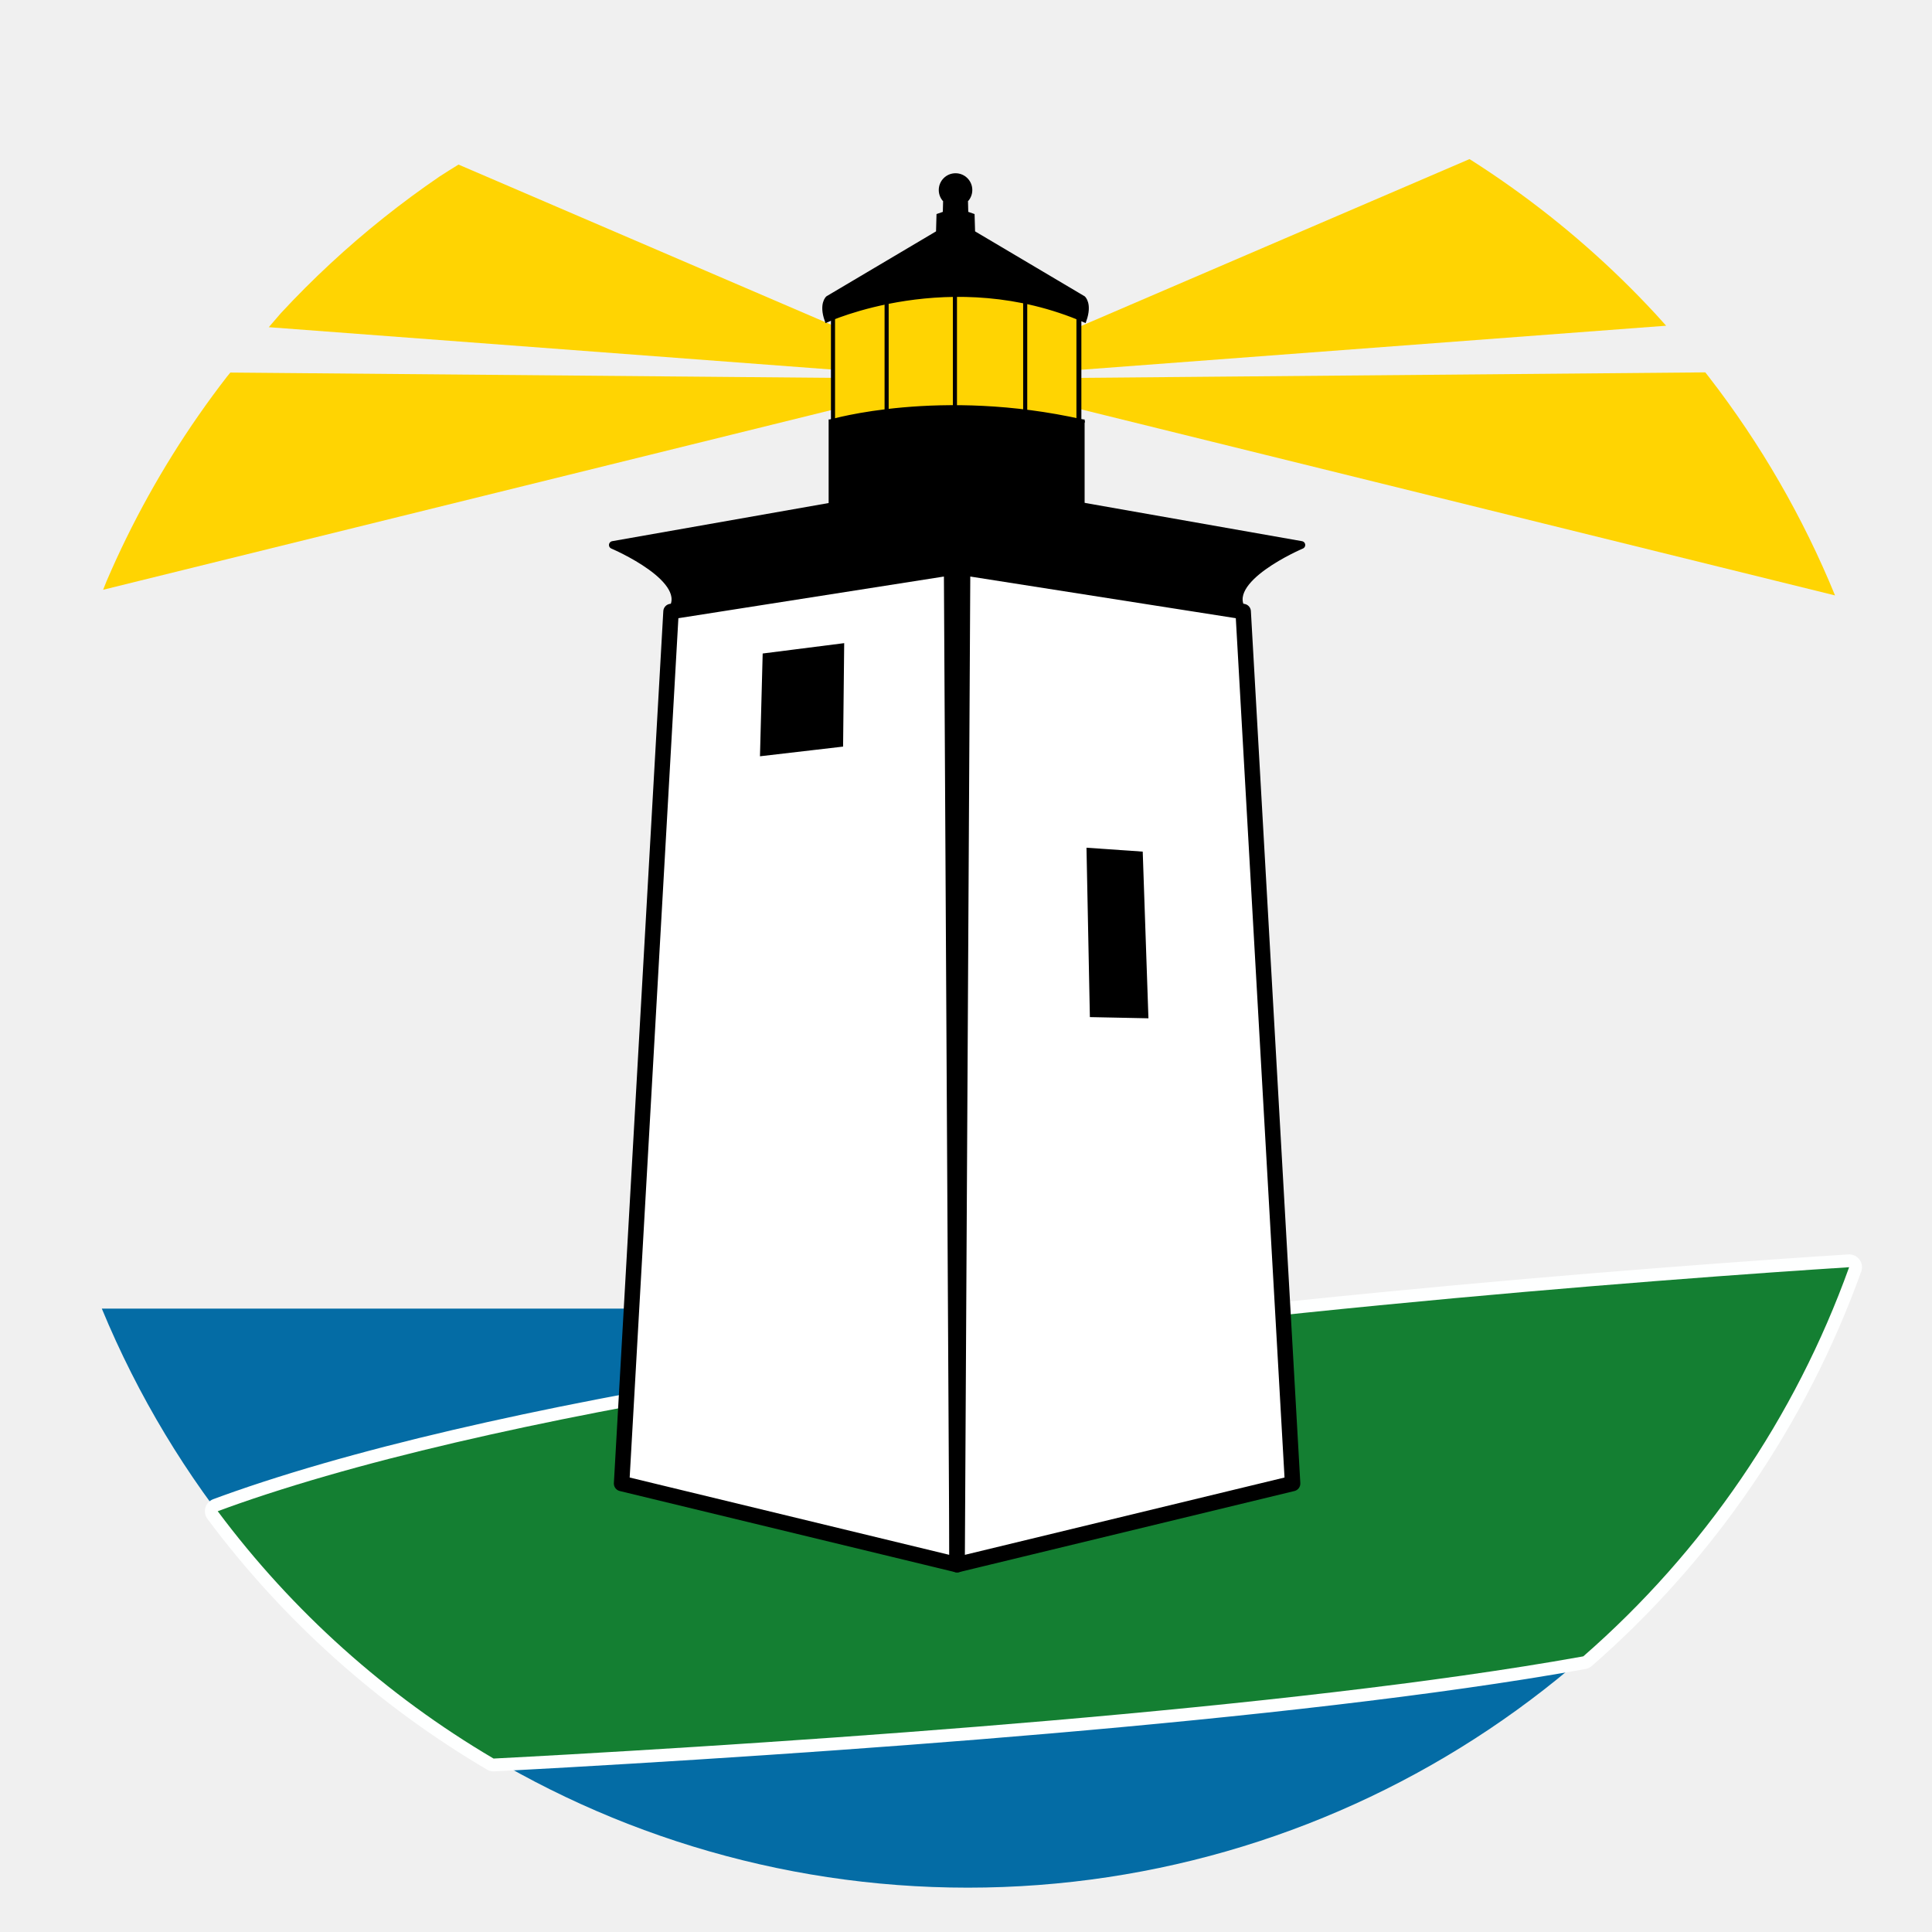
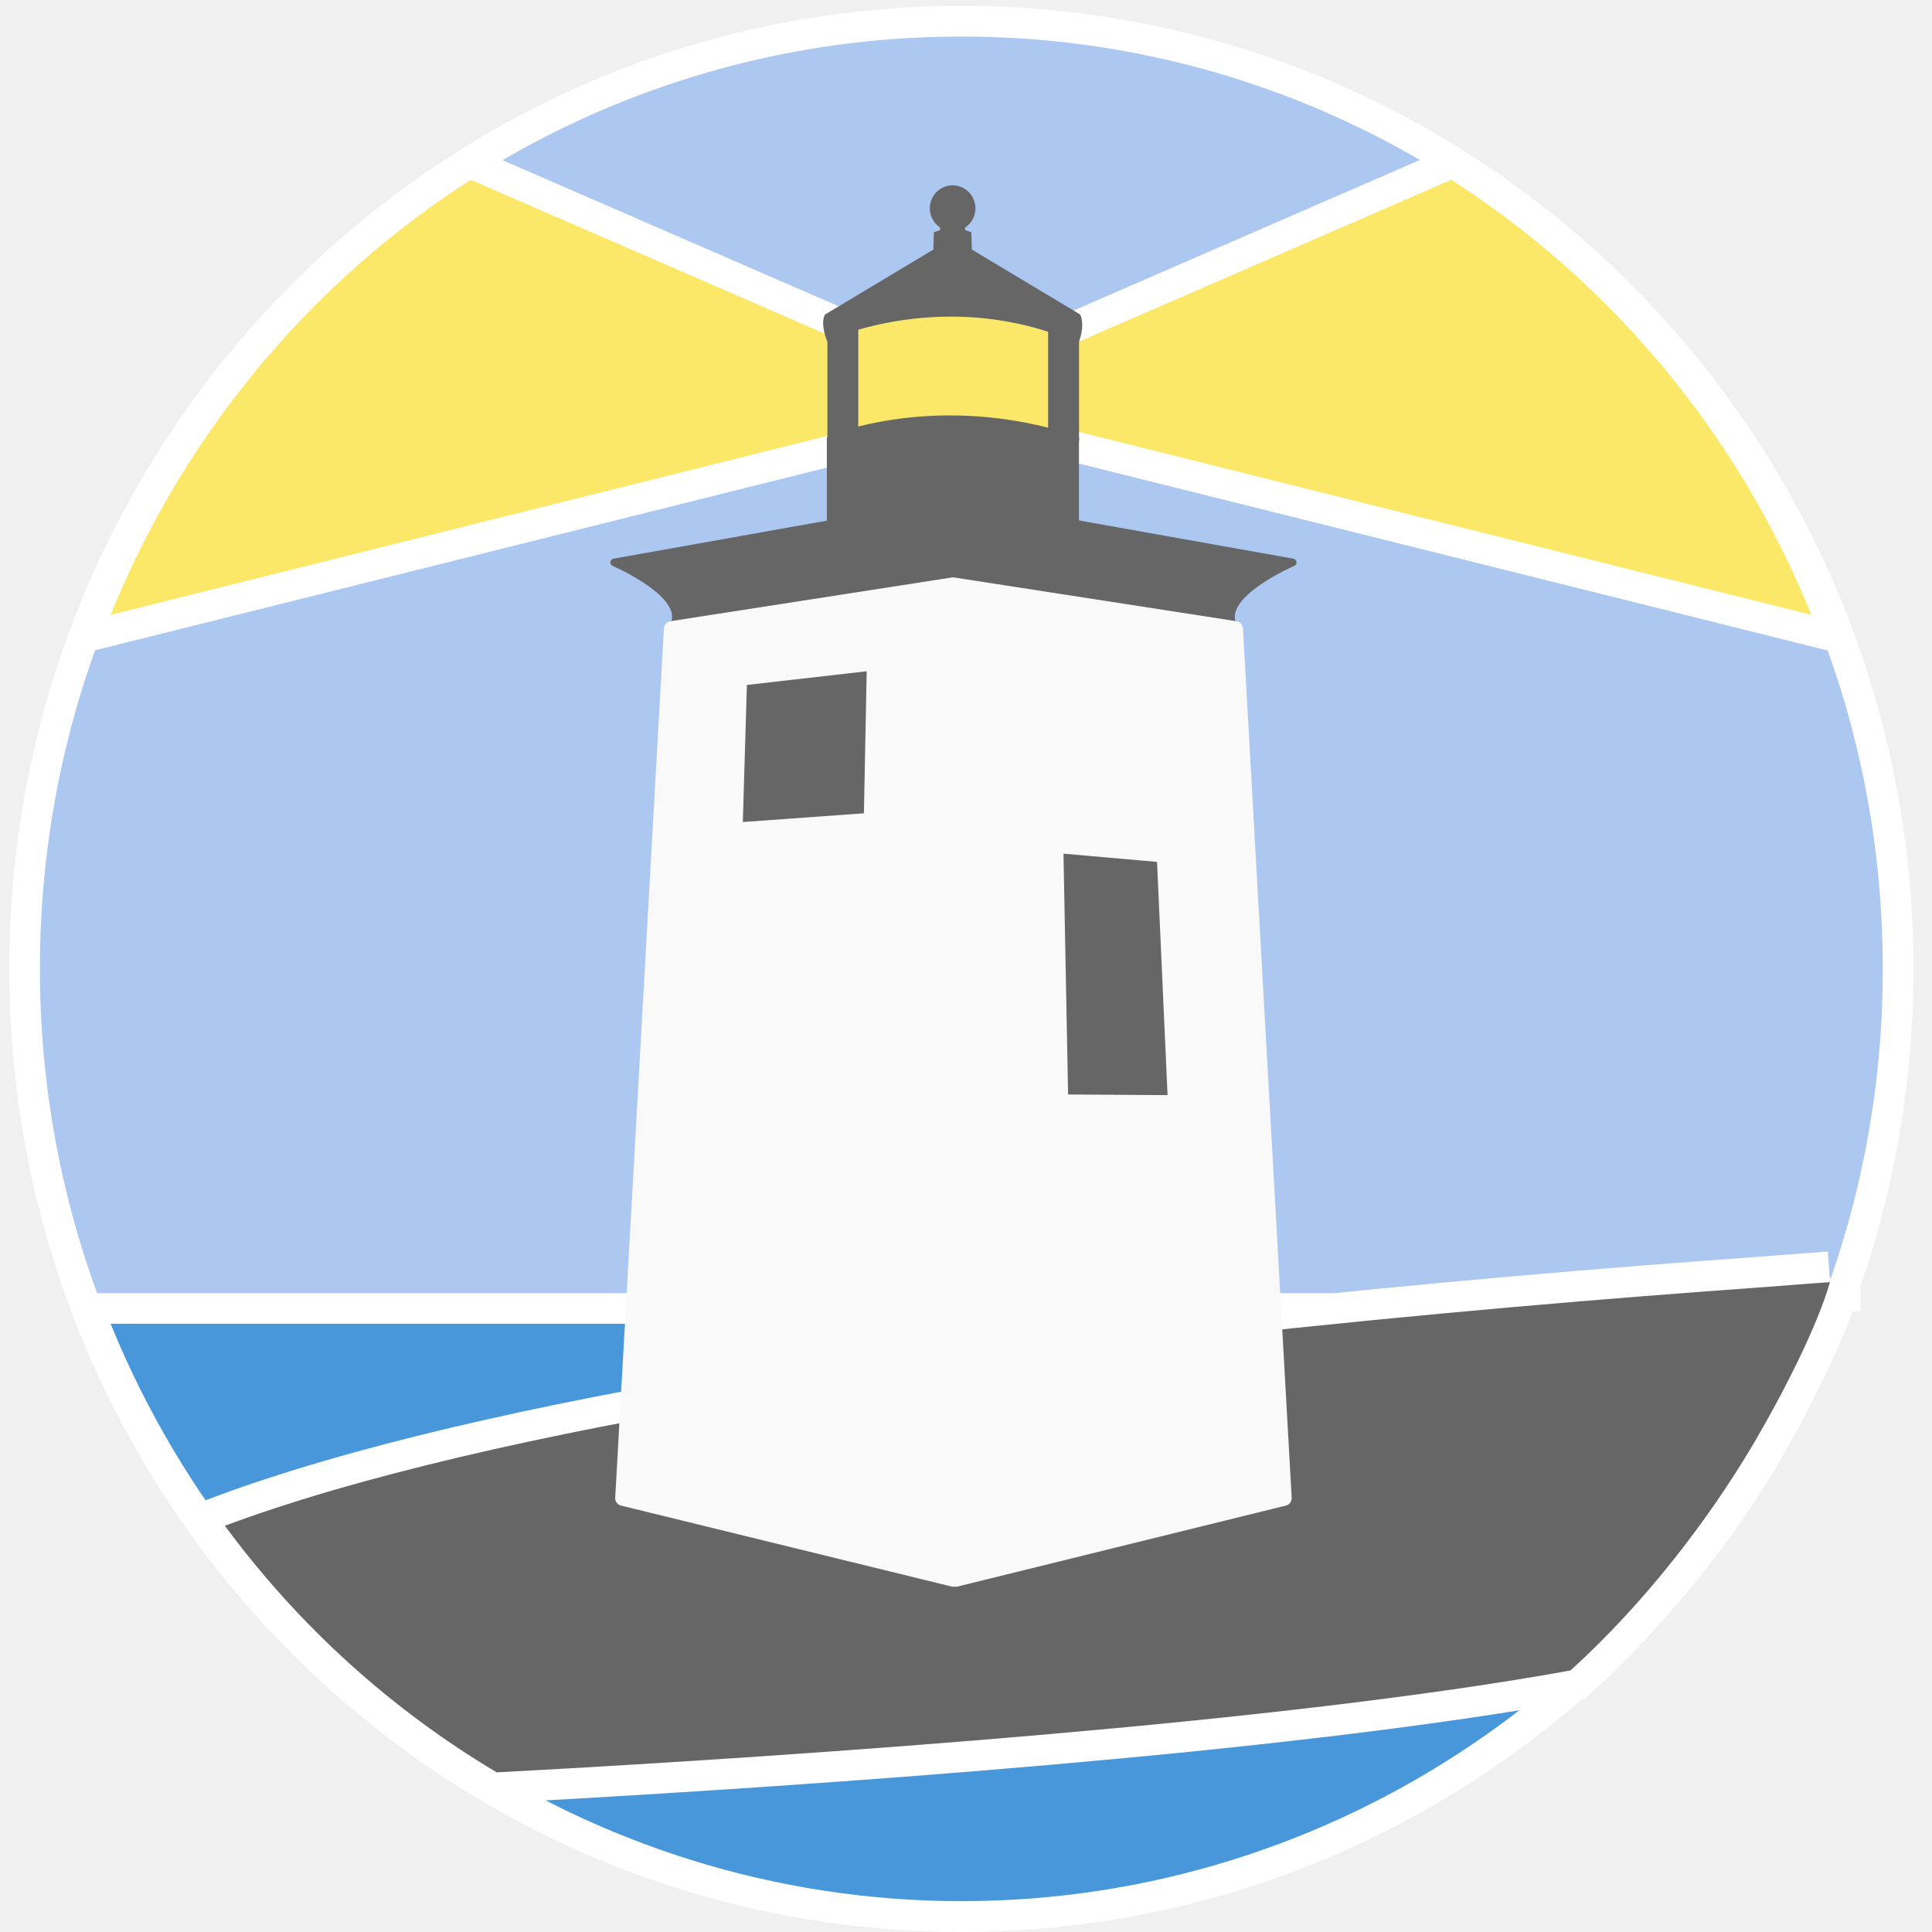
<svg xmlns="http://www.w3.org/2000/svg" width="125mm" height="125mm" viewBox="0 0 125 125" version="1.1" id="svg22470">
  <defs id="defs22467" />
+   <g id="layer1" />
  <g id="layer5" style="display:inline">
-     <path id="path985-4" style="display:inline;fill:#ffd402;fill-opacity:1;stroke:none;stroke-width:0.231px;stroke-linecap:butt;stroke-linejoin:miter;stroke-opacity:1" d="m 14.903,24.104 a 60.631,60.631 0 0 0 -0.232,0.284 60.631,60.631 0 0 0 -1.818,2.476 60.631,60.631 0 0 0 -1.691,2.565 60.631,60.631 0 0 0 -1.558,2.647 60.631,60.631 0 0 0 -1.423,2.723 60.631,60.631 0 0 0 -1.282,2.792 60.631,60.631 0 0 0 -0.227,0.567 l 55.271,-13.639 z" />
-     <path id="path982-1" style="display:inline;fill:#ffd402;fill-opacity:1;stroke:none;stroke-width:0.231px;stroke-linecap:butt;stroke-linejoin:miter;stroke-opacity:1" d="m 29.666,10.648 a 60.631,60.631 0 0 0 -1.203,0.756 60.631,60.631 0 0 0 -3.648,2.692 60.631,60.631 0 0 0 -3.436,2.957 60.631,60.631 0 0 0 -3.206,3.207 60.631,60.631 0 0 0 -0.782,0.909 l 44.567,3.353 z" />
-     <path id="path976-3" style="display:inline;fill:#ffd402;fill-opacity:1;stroke:none;stroke-width:0.231px;stroke-linecap:butt;stroke-linejoin:miter;stroke-opacity:1" d="m 118.727,38.524 a 60.631,60.631 0 0 0 -0.392,-0.934 60.631,60.631 0 0 0 -0.412,-0.937 60.631,60.631 0 0 0 -0.427,-0.931 60.631,60.631 0 0 0 -0.443,-0.923 60.631,60.631 0 0 0 -0.459,-0.915 60.631,60.631 0 0 0 -0.474,-0.908 60.631,60.631 0 0 0 -0.489,-0.9 60.631,60.631 0 0 0 -0.505,-0.891 60.631,60.631 0 0 0 -0.519,-0.883 60.631,60.631 0 0 0 -0.534,-0.873 60.631,60.631 0 0 0 -0.549,-0.865 60.631,60.631 0 0 0 -0.564,-0.855 60.631,60.631 0 0 0 -0.578,-0.845 60.631,60.631 0 0 0 -0.592,-0.836 60.631,60.631 0 0 0 -0.606,-0.825 60.631,60.631 0 0 0 -0.62,-0.815 60.631,60.631 0 0 0 -0.233,-0.296 l -48.36,0.426 z" />
-     <path id="path979-2" style="display:inline;fill:#ffd402;fill-opacity:1;stroke:none;stroke-width:0.231px;stroke-linecap:butt;stroke-linejoin:miter;stroke-opacity:1" d="m 107.799,21.074 a 60.631,60.631 0 0 0 -0.685,-0.759 60.631,60.631 0 0 0 -1.075,-1.132 60.631,60.631 0 0 0 -1.104,-1.104 60.631,60.631 0 0 0 -1.132,-1.075 60.631,60.631 0 0 0 -1.16,-1.045 60.631,60.631 0 0 0 -1.185,-1.015 60.631,60.631 0 0 0 -1.212,-0.984 60.631,60.631 0 0 0 -1.237,-0.953 60.631,60.631 0 0 0 -1.261,-0.921 60.631,60.631 0 0 0 -1.284,-0.888 60.631,60.631 0 0 0 -1.307,-0.855 60.631,60.631 0 0 0 -0.08,-0.049 l -33.121,14.231 z" />
-     <path id="path48275-5" style="display:inline;fill:#046ca5;fill-opacity:1;stroke:none;stroke-width:1.662;stroke-linecap:round;stroke-linejoin:round;stroke-opacity:1;paint-order:stroke fill markers" d="M 118.648,84.669 A 60.631,60.631 0 0 1 62.618,122.131 60.631,60.631 0 0 1 6.588,84.668" />
-     <path id="path50597-1" style="display:inline;fill:#147f32;fill-opacity:1;stroke:#feffff;stroke-width:1.662;stroke-linecap:round;stroke-linejoin:round;stroke-miterlimit:4;stroke-dasharray:none;stroke-opacity:1;paint-order:stroke fill markers" d="m 119.64,81.988 c -1.539,0.101 -3.11,0.204 -4.929,0.332 -2.31,0.163 -4.832,0.349 -7.525,0.56 -2.693,0.211 -5.559,0.446 -8.557,0.707 -1.499,0.131 -3.031,0.267 -4.592,0.411 -1.561,0.144 -3.15,0.294 -4.763,0.451 -1.613,0.157 -3.249,0.321 -4.904,0.492 -1.655,0.171 -3.328,0.348 -5.015,0.533 -1.687,0.185 -3.388,0.376 -5.098,0.576 -1.71,0.199 -3.428,0.406 -5.151,0.62 -1.723,0.214 -3.449,0.435 -5.175,0.665 -1.726,0.229 -3.451,0.466 -5.17,0.711 -1.719,0.245 -3.433,0.497 -5.136,0.757 -1.703,0.26 -3.396,0.529 -5.073,0.805 -1.677,0.276 -3.338,0.561 -4.98,0.854 -1.641,0.293 -3.262,0.594 -4.858,0.904 -0.798,0.155 -1.589,0.312 -2.374,0.471 -0.785,0.159 -1.562,0.32 -2.333,0.484 -0.77,0.163 -1.533,0.329 -2.287,0.497 -0.755,0.168 -1.501,0.337 -2.239,0.51 -0.738,0.172 -1.467,0.347 -2.186,0.523 -0.72,0.177 -1.43,0.355 -2.13,0.536 -0.7,0.181 -1.391,0.364 -2.071,0.55 -0.68,0.186 -1.349,0.373 -2.007,0.563 -0.658,0.19 -1.305,0.383 -1.94,0.577 -0.635,0.195 -1.259,0.392 -1.87,0.591 -0.611,0.199 -1.21,0.401 -1.795,0.605 -0.476,0.166 -0.937,0.334 -1.395,0.503 a 60.631,60.631 0 0 0 17.847,16.002 c 1.581,-0.085 3.122,-0.165 4.845,-0.264 2.624,-0.15 5.399,-0.316 8.28,-0.499 2.88,-0.183 5.866,-0.383 8.912,-0.599 1.523,-0.108 3.061,-0.221 4.609,-0.338 1.548,-0.117 3.105,-0.238 4.666,-0.364 1.561,-0.126 3.127,-0.256 4.69,-0.391 1.564,-0.135 3.126,-0.274 4.68,-0.418 1.555,-0.144 3.101,-0.292 4.636,-0.445 1.534,-0.153 3.056,-0.31 4.559,-0.472 1.503,-0.162 2.987,-0.329 4.448,-0.501 1.46,-0.172 2.897,-0.348 4.304,-0.529 1.407,-0.181 2.783,-0.367 4.125,-0.558 1.342,-0.191 2.648,-0.386 3.913,-0.587 1.265,-0.201 2.49,-0.406 3.667,-0.617 0.059,-0.011 0.114,-0.021 0.173,-0.032 a 60.631,60.631 0 0 0 17.197,-25.176 z" />
-     <rect style="display:inline;fill:#ffd402;fill-opacity:1;fill-rule:nonzero;stroke:none;stroke-width:1.817;stroke-linecap:round;stroke-linejoin:round;stroke-miterlimit:4;stroke-dasharray:none;stroke-opacity:1;paint-order:stroke fill markers" id="rect52286-4" width="15.896" height="8.406" x="53.851" y="18.953" />
-     <path style="display:inline;fill:#ffffff;fill-opacity:1;stroke:#000000;stroke-width:1;stroke-linecap:round;stroke-linejoin:round;stroke-miterlimit:4;stroke-dasharray:none;stroke-opacity:1" d="m 61.568,36.718 -18.153,2.848 -3.198,56.417 21.707,5.251 z" id="path44488-2" />
-     <path style="display:inline;fill:#000000;stroke:#000000;stroke-width:0.7;stroke-linecap:butt;stroke-linejoin:miter;stroke-miterlimit:4;stroke-dasharray:none;stroke-opacity:1" d="m 54.265,42.009 -4.578,0.582 -0.157,5.946 4.671,-0.544 z" id="path44702-78" />
-     <path style="display:inline;fill:#000000;stroke:#000000;stroke-width:0.5;stroke-linecap:round;stroke-linejoin:round;stroke-miterlimit:4;stroke-dasharray:none;stroke-opacity:1" d="m 62.097,36.718 0.043,-5.421 -22.49,3.964 c 0,0 5.325,2.253 3.764,4.304" id="path45430-0" />
-     <path style="display:inline;fill:#ffffff;fill-opacity:1;stroke:#000000;stroke-width:1;stroke-linecap:round;stroke-linejoin:round;stroke-miterlimit:4;stroke-dasharray:none;stroke-opacity:1" d="m 62.28,36.718 18.153,2.848 3.198,56.417 -21.707,5.251 z" id="path44488-0-5" />
-     <path style="display:inline;fill:#000000;stroke:#000000;stroke-width:0.7;stroke-linecap:butt;stroke-linejoin:miter;stroke-miterlimit:4;stroke-dasharray:none;stroke-opacity:1" d="m 70.653,55.223 2.942,0.204 0.346,10.099 -3.083,-0.063 z" id="path44702-7-2" />
-     <path style="display:inline;fill:#000000;stroke:#000000;stroke-width:0.5;stroke-linecap:round;stroke-linejoin:round;stroke-miterlimit:4;stroke-dasharray:none;stroke-opacity:1" d="m 61.751,36.718 -0.043,-5.421 22.49,3.964 c 0,0 -5.325,2.253 -3.764,4.304" id="path45430-2-2" />
-     <path style="display:inline;fill:#000000;stroke:#000000;stroke-width:0.265px;stroke-linecap:butt;stroke-linejoin:miter;stroke-opacity:1" d="m 53.745,33.31 v -6.041 h 16.297 v 6.544 z" id="path46219-9" />
-     <path style="display:inline;fill:#000000;fill-opacity:1;stroke:#000000;stroke-width:0.265px;stroke-linecap:butt;stroke-linejoin:miter;stroke-opacity:1" d="m 53.745,27.27 c 0,0 7.063,-2.078 16.297,0 0.609,0.137 -16.297,0 -16.297,0 v 0" id="path46437-7" />
-     <circle style="display:inline;fill:#000000;fill-opacity:1;stroke:none;stroke-width:0.819;stroke-linecap:round;stroke-linejoin:round;stroke-miterlimit:4;stroke-dasharray:none;stroke-opacity:1;paint-order:stroke fill markers" id="path48683-9" cx="61.823" cy="12.294" r="1.085" />
-     <path id="path49242-5" style="display:inline;fill:#000000;fill-opacity:1;stroke:#000000;stroke-width:0.265px;stroke-linecap:butt;stroke-linejoin:miter;stroke-opacity:1" d="m 60.722,13.945 0.409,-0.142 0.016,-0.645 h 1.353 l 0.016,0.645 0.409,0.142 0.032,1.101 7.142,4.232 c 0,0 0.44,0.378 0.063,1.447 -8.621,-3.712 -16.675,0 -16.675,0 -0.378,-1.07 0.063,-1.447 0.063,-1.447 l 7.142,-4.232 z" />
-     <path style="display:inline;fill:none;stroke:#000000;stroke-width:0.265px;stroke-linecap:butt;stroke-linejoin:miter;stroke-opacity:1" d="m 69.777,20.388 v 7.23" id="path49923-42" />
-     <path style="display:inline;fill:none;stroke:#000000;stroke-width:0.265px;stroke-linecap:butt;stroke-linejoin:miter;stroke-opacity:1" d="m 53.895,20.568 v 7.23" id="path49923-4-8" />
-     <path style="display:inline;fill:none;stroke:#000000;stroke-width:0.265px;stroke-linecap:butt;stroke-linejoin:miter;stroke-opacity:1" d="m 69.832,20.388 v 7.23" id="path49923-6-5" />
-     <path style="display:inline;fill:none;stroke:#000000;stroke-width:0.265px;stroke-linecap:butt;stroke-linejoin:miter;stroke-opacity:1" d="m 61.784,19.151 v 7.23" id="path49923-3-9" />
-     <path style="display:inline;fill:none;stroke:#000000;stroke-width:0.265px;stroke-linecap:butt;stroke-linejoin:miter;stroke-opacity:1" d="m 57.364,19.501 v 7.23" id="path49923-30-6" />
-     <path style="display:inline;fill:none;stroke:#000000;stroke-width:0.265px;stroke-linecap:butt;stroke-linejoin:miter;stroke-opacity:1" d="m 66.33,19.413 v 7.23" id="path49923-48-4" />
+     <g id="g1">
+       <ellipse style="display:inline;fill:#adc8f0;fill-opacity:1;stroke:#ffffff;stroke-width:3.965;stroke-linecap:round;stroke-linejoin:miter;stroke-miterlimit:4;stroke-dasharray:none;stroke-dashoffset:0;paint-order:stroke fill markers;stop-color:#000000" id="path1108" cx="62.199" cy="62.686" rx="59.618" ry="60.322" />
+       <path id="path976-3" style="display:inline;fill:#fbe868;fill-opacity:1;stroke:#ffffff;stroke-width:3.965;stroke-linecap:butt;stroke-linejoin:miter;stroke-miterlimit:4;stroke-dasharray:none;stroke-opacity:1;paint-order:stroke fill markers" d="m 93.893,11.632 -32.637,14.188 0.027,-9.97e-4 55.912,13.961 c -0.126,-0.312 -0.255,-0.622 -0.386,-0.932 -0.133,-0.313 -0.268,-0.624 -0.406,-0.935 -0.138,-0.31 -0.278,-0.62 -0.421,-0.928 -0.143,-0.308 -0.289,-0.615 -0.437,-0.921 -0.148,-0.305 -0.299,-0.61 -0.452,-0.912 -0.153,-0.303 -0.309,-0.605 -0.467,-0.905 -0.158,-0.3 -0.319,-0.599 -0.482,-0.897 -0.163,-0.297 -0.329,-0.594 -0.497,-0.888 -0.168,-0.295 -0.339,-0.588 -0.512,-0.88 -0.173,-0.292 -0.349,-0.582 -0.527,-0.871 -0.178,-0.289 -0.358,-0.576 -0.541,-0.862 -0.183,-0.286 -0.368,-0.57 -0.556,-0.853 -0.187,-0.283 -0.377,-0.564 -0.569,-0.843 -0.192,-0.279 -0.387,-0.557 -0.584,-0.833 -0.197,-0.276 -0.396,-0.55 -0.597,-0.823 -0.201,-0.273 -0.405,-0.543 -0.611,-0.812 -0.076,-0.098 -1.524,-1.925 -1.601,-2.023 -0.223,-0.254 -1.571,-1.787 -1.798,-2.038 -0.348,-0.381 -0.701,-0.757 -1.059,-1.129 -0.358,-0.372 -0.721,-0.738 -1.088,-1.101 -0.367,-0.362 -0.739,-0.72 -1.115,-1.072 -0.376,-0.352 -0.757,-0.7 -1.143,-1.042 -0.385,-0.343 -0.774,-0.68 -1.168,-1.012 -0.394,-0.332 -0.792,-0.66 -1.194,-0.981 -0.402,-0.322 -0.808,-0.639 -1.219,-0.951 -0.41,-0.311 -0.824,-0.617 -1.242,-0.918 -0.418,-0.301 -0.84,-0.596 -1.265,-0.886 -0.426,-0.29 -0.855,-0.574 -1.288,-0.852 z" />
+       <path id="path976-3-9" style="display:inline;fill:#fbe868;fill-opacity:1;stroke:#ffffff;stroke-width:3.965;stroke-linecap:butt;stroke-linejoin:miter;stroke-miterlimit:4;stroke-dasharray:none;stroke-opacity:1;paint-order:stroke fill markers" d="M 30.46,11.632 63.097,25.82 63.07,25.819 7.158,39.78 c 0.126,-0.312 0.255,-0.622 0.386,-0.932 0.133,-0.313 0.268,-0.624 0.406,-0.935 0.138,-0.31 0.278,-0.62 0.421,-0.928 0.143,-0.308 0.289,-0.615 0.437,-0.921 0.148,-0.305 0.299,-0.61 0.452,-0.912 0.153,-0.303 0.309,-0.605 0.467,-0.905 0.158,-0.3 0.319,-0.599 0.482,-0.897 0.163,-0.297 0.329,-0.594 0.497,-0.888 0.168,-0.295 0.339,-0.588 0.512,-0.88 0.173,-0.292 0.349,-0.582 0.527,-0.871 0.178,-0.289 0.358,-0.576 0.541,-0.862 0.183,-0.286 0.368,-0.57 0.556,-0.853 0.187,-0.283 0.377,-0.564 0.569,-0.843 0.192,-0.279 0.387,-0.557 0.584,-0.833 0.197,-0.276 0.396,-0.55 0.597,-0.823 0.201,-0.273 0.405,-0.543 0.611,-0.812 0.076,-0.098 1.524,-1.925 1.601,-2.023 0.223,-0.254 1.571,-1.787 1.798,-2.038 0.348,-0.381 0.701,-0.757 1.059,-1.129 0.358,-0.372 0.721,-0.738 1.088,-1.101 0.367,-0.362 0.739,-0.72 1.115,-1.072 0.376,-0.352 0.757,-0.7 1.143,-1.042 0.385,-0.343 0.774,-0.68 1.168,-1.012 0.394,-0.332 0.792,-0.66 1.194,-0.981 0.402,-0.322 0.808,-0.639 1.219,-0.951 0.41,-0.311 0.824,-0.617 1.242,-0.918 0.418,-0.301 0.84,-0.596 1.265,-0.886 0.426,-0.29 0.855,-0.574 1.288,-0.852 z" />
+       <path id="path48275-5" style="display:inline;fill:#4897da;fill-opacity:1;stroke:#ffffff;stroke-width:3.96;stroke-linecap:round;stroke-linejoin:miter;stroke-miterlimit:4;stroke-dasharray:none;stroke-opacity:1;paint-order:stroke fill markers" d="m 117.276,85.647 c -9.214,22.61 -30.948,37.357 -55.06,37.357 -24.112,0 -45.846,-14.747 -55.06,-37.357 z" />
+       <path id="path50597-1" style="display:inline;fill:#666666;fill-opacity:1;stroke:#ffffff;stroke-width:3.965;stroke-linecap:round;stroke-linejoin:miter;stroke-miterlimit:4;stroke-dasharray:none;stroke-opacity:1;paint-order:stroke fill markers" d="m 118.396,82.955 c -1.516,0.1 -2.901,0.225 -4.694,0.353 -2.277,0.163 -4.761,0.348 -7.415,0.558 -2.654,0.21 -5.478,0.445 -8.432,0.705 -1.477,0.13 -2.987,0.266 -4.525,0.41 -1.538,0.143 -3.104,0.293 -4.693,0.449 -1.589,0.157 -3.201,0.32 -4.832,0.49 -1.631,0.17 -3.279,0.347 -4.942,0.532 -1.662,0.184 -3.338,0.375 -5.023,0.574 -1.685,0.199 -3.378,0.405 -5.076,0.618 -1.698,0.213 -3.399,0.434 -5.1,0.663 -1.701,0.228 -3.4,0.465 -5.095,0.708 -1.694,0.244 -3.383,0.495 -5.061,0.755 -1.678,0.26 -3.346,0.527 -4.998,0.803 -1.652,0.276 -3.289,0.56 -4.907,0.852 -1.617,0.292 -3.215,0.592 -4.787,0.901 -0.786,0.154 -1.566,0.311 -2.339,0.469 -0.773,0.159 -1.54,0.319 -2.299,0.482 -0.759,0.163 -1.51,0.328 -2.254,0.496 -0.744,0.167 -1.479,0.336 -2.206,0.508 -0.727,0.172 -1.445,0.346 -2.154,0.522 -0.709,0.176 -1.409,0.354 -2.099,0.535 -0.69,0.181 -1.37,0.363 -2.04,0.548 -0.67,0.185 -1.329,0.372 -1.978,0.562 -0.648,0.19 -1.286,0.381 -1.912,0.576 -0.626,0.194 -1.24,0.391 -1.842,0.589 -0.602,0.199 -1.192,0.4 -1.769,0.603 -0.469,0.165 -0.923,0.333 -1.374,0.501 4.754,6.449 10.733,11.873 17.586,15.954 1.558,-0.084 3.076,-0.165 4.774,-0.263 2.586,-0.149 5.32,-0.315 8.158,-0.497 2.838,-0.182 5.78,-0.382 8.782,-0.598 1.501,-0.108 3.016,-0.22 4.542,-0.337 1.525,-0.117 3.06,-0.238 4.598,-0.363 1.538,-0.125 3.081,-0.256 4.622,-0.39 1.541,-0.134 3.08,-0.273 4.612,-0.416 1.532,-0.143 3.056,-0.292 4.568,-0.444 1.512,-0.152 3.012,-0.309 4.493,-0.471 1.481,-0.162 2.944,-0.328 4.383,-0.499 1.439,-0.171 2.855,-0.347 4.241,-0.528 1.386,-0.181 2.742,-0.366 4.064,-0.556 1.322,-0.19 2.609,-0.385 3.856,-0.585 1.247,-0.2 2.453,-0.405 3.614,-0.615 0.058,-0.011 0.112,-0.021 0.17,-0.032 4.967,-4.51 9.011,-9.927 11.659,-14.368 2.119,-3.555 4.354,-8.014 5.124,-10.755 z" />
+       <rect style="display:inline;fill:#fbe868;fill-opacity:1;fill-rule:nonzero;stroke:none;stroke-width:1.8;stroke-linecap:round;stroke-linejoin:round;stroke-miterlimit:4;stroke-dasharray:none;stroke-opacity:1;paint-order:stroke fill markers" id="rect52286-4" width="15.663" height="8.381" x="53.733" y="20.132" />
+       <path style="display:inline;fill:#666666;fill-opacity:1;stroke:#666666;stroke-width:0.496;stroke-linecap:round;stroke-linejoin:round;stroke-miterlimit:4;stroke-dasharray:none;stroke-opacity:1" d="m 61.858,37.843 0.042,-5.405 -22.16,3.952 c 0,0 5.248,2.247 3.709,4.291" id="path45430-0" />
+       <path style="display:inline;fill:#666666;fill-opacity:1;stroke:#666666;stroke-width:0.496;stroke-linecap:round;stroke-linejoin:round;stroke-miterlimit:4;stroke-dasharray:none;stroke-opacity:1" d="m 61.517,37.843 -0.042,-5.405 22.16,3.952 c 0,0 -5.247,2.247 -3.709,4.291" id="path45430-2-2" />
+       <path style="display:inline;fill:#666666;fill-opacity:1;stroke:#666666;stroke-width:0.262px;stroke-linecap:butt;stroke-linejoin:miter;stroke-opacity:1" d="m 53.629,34.446 v -6.023 h 16.048 v 6.525 z" id="path46219-9" />
+       <path style="display:inline;fill:#666666;fill-opacity:1;stroke:#666666;stroke-width:0.315px;stroke-linecap:butt;stroke-linejoin:miter;stroke-opacity:1" d="m 53.649,28.363 c 0,0 6.921,-2.989 15.997,0 0.599,0.197 -15.997,0 -15.997,0 v 0" id="path46437-7" />
+       <ellipse style="display:inline;fill:#666666;fill-opacity:1;stroke:#666666;stroke-width:0.811;stroke-linecap:round;stroke-linejoin:round;stroke-miterlimit:4;stroke-dasharray:none;stroke-opacity:1;paint-order:stroke fill markers" id="path48683-9" cx="61.635" cy="13.477" rx="1.07" ry="1.082" />
+       <path id="path49242-5" style="display:inline;fill:#666666;fill-opacity:1;stroke:#666666;stroke-width:0.262px;stroke-linecap:butt;stroke-linejoin:miter;stroke-opacity:1" d="m 60.55,15.123 0.403,-0.141 0.015,-0.643 h 1.333 l 0.015,0.643 0.403,0.141 0.031,1.098 7.037,4.219 c 0,0 0.281,0.533 -0.091,1.6 C 61.203,18.339 53.584,21.883 53.584,21.883 53.212,20.817 53.482,20.44 53.482,20.44 l 7.037,-4.219 z" />
+       <path style="display:inline;fill:#cccccc;stroke:#666666;stroke-width:2;stroke-linecap:butt;stroke-linejoin:miter;stroke-dasharray:none;stroke-opacity:1" d="m 54.53,21.145 v 7.209" id="path49923-4-8" />
+       <path style="display:inline;fill:#cccccc;stroke:#666666;stroke-width:2;stroke-linecap:butt;stroke-linejoin:miter;stroke-dasharray:none;stroke-opacity:1" d="m 68.813,21.385 v 7.209" id="path49923-6-5" />
+       <path style="display:inline;fill:#f9f9f9;fill-opacity:1;stroke:#f9f9f9;stroke-width:0.991;stroke-linecap:round;stroke-linejoin:round;stroke-miterlimit:4;stroke-dasharray:none;stroke-opacity:1" d="m 61.523,37.874 -18.074,2.808 -3.151,56.248 21.389,5.236 z" id="path44488-2" />
+       <path style="display:inline;fill:#666666;fill-opacity:1;stroke:#666666;stroke-width:0.981;stroke-linecap:butt;stroke-linejoin:miter;stroke-miterlimit:4;stroke-dasharray:none;stroke-opacity:1" d="m 55.574,43.982 -6.773,0.773 -0.233,7.901 6.845,-0.493 z" id="path44702-78" />
+       <path style="display:inline;fill:#f9f9f9;fill-opacity:1;stroke:#f9f9f9;stroke-width:0.991;stroke-linecap:round;stroke-linejoin:round;stroke-miterlimit:4;stroke-dasharray:none;stroke-opacity:1" d="m 61.67,37.854 18.256,2.828 3.151,56.248 -21.234,5.236 z" id="path44488-0-5" />
+       <path style="display:inline;fill:#666666;fill-opacity:1;stroke:#666666;stroke-width:1.06;stroke-linecap:butt;stroke-linejoin:miter;stroke-miterlimit:4;stroke-dasharray:none;stroke-opacity:1" d="m 69.348,55.812 5.003,0.44 0.635,14.069 -5.361,-0.036 z" id="path44702-7-2" />
+     </g>
  </g>
</svg>
